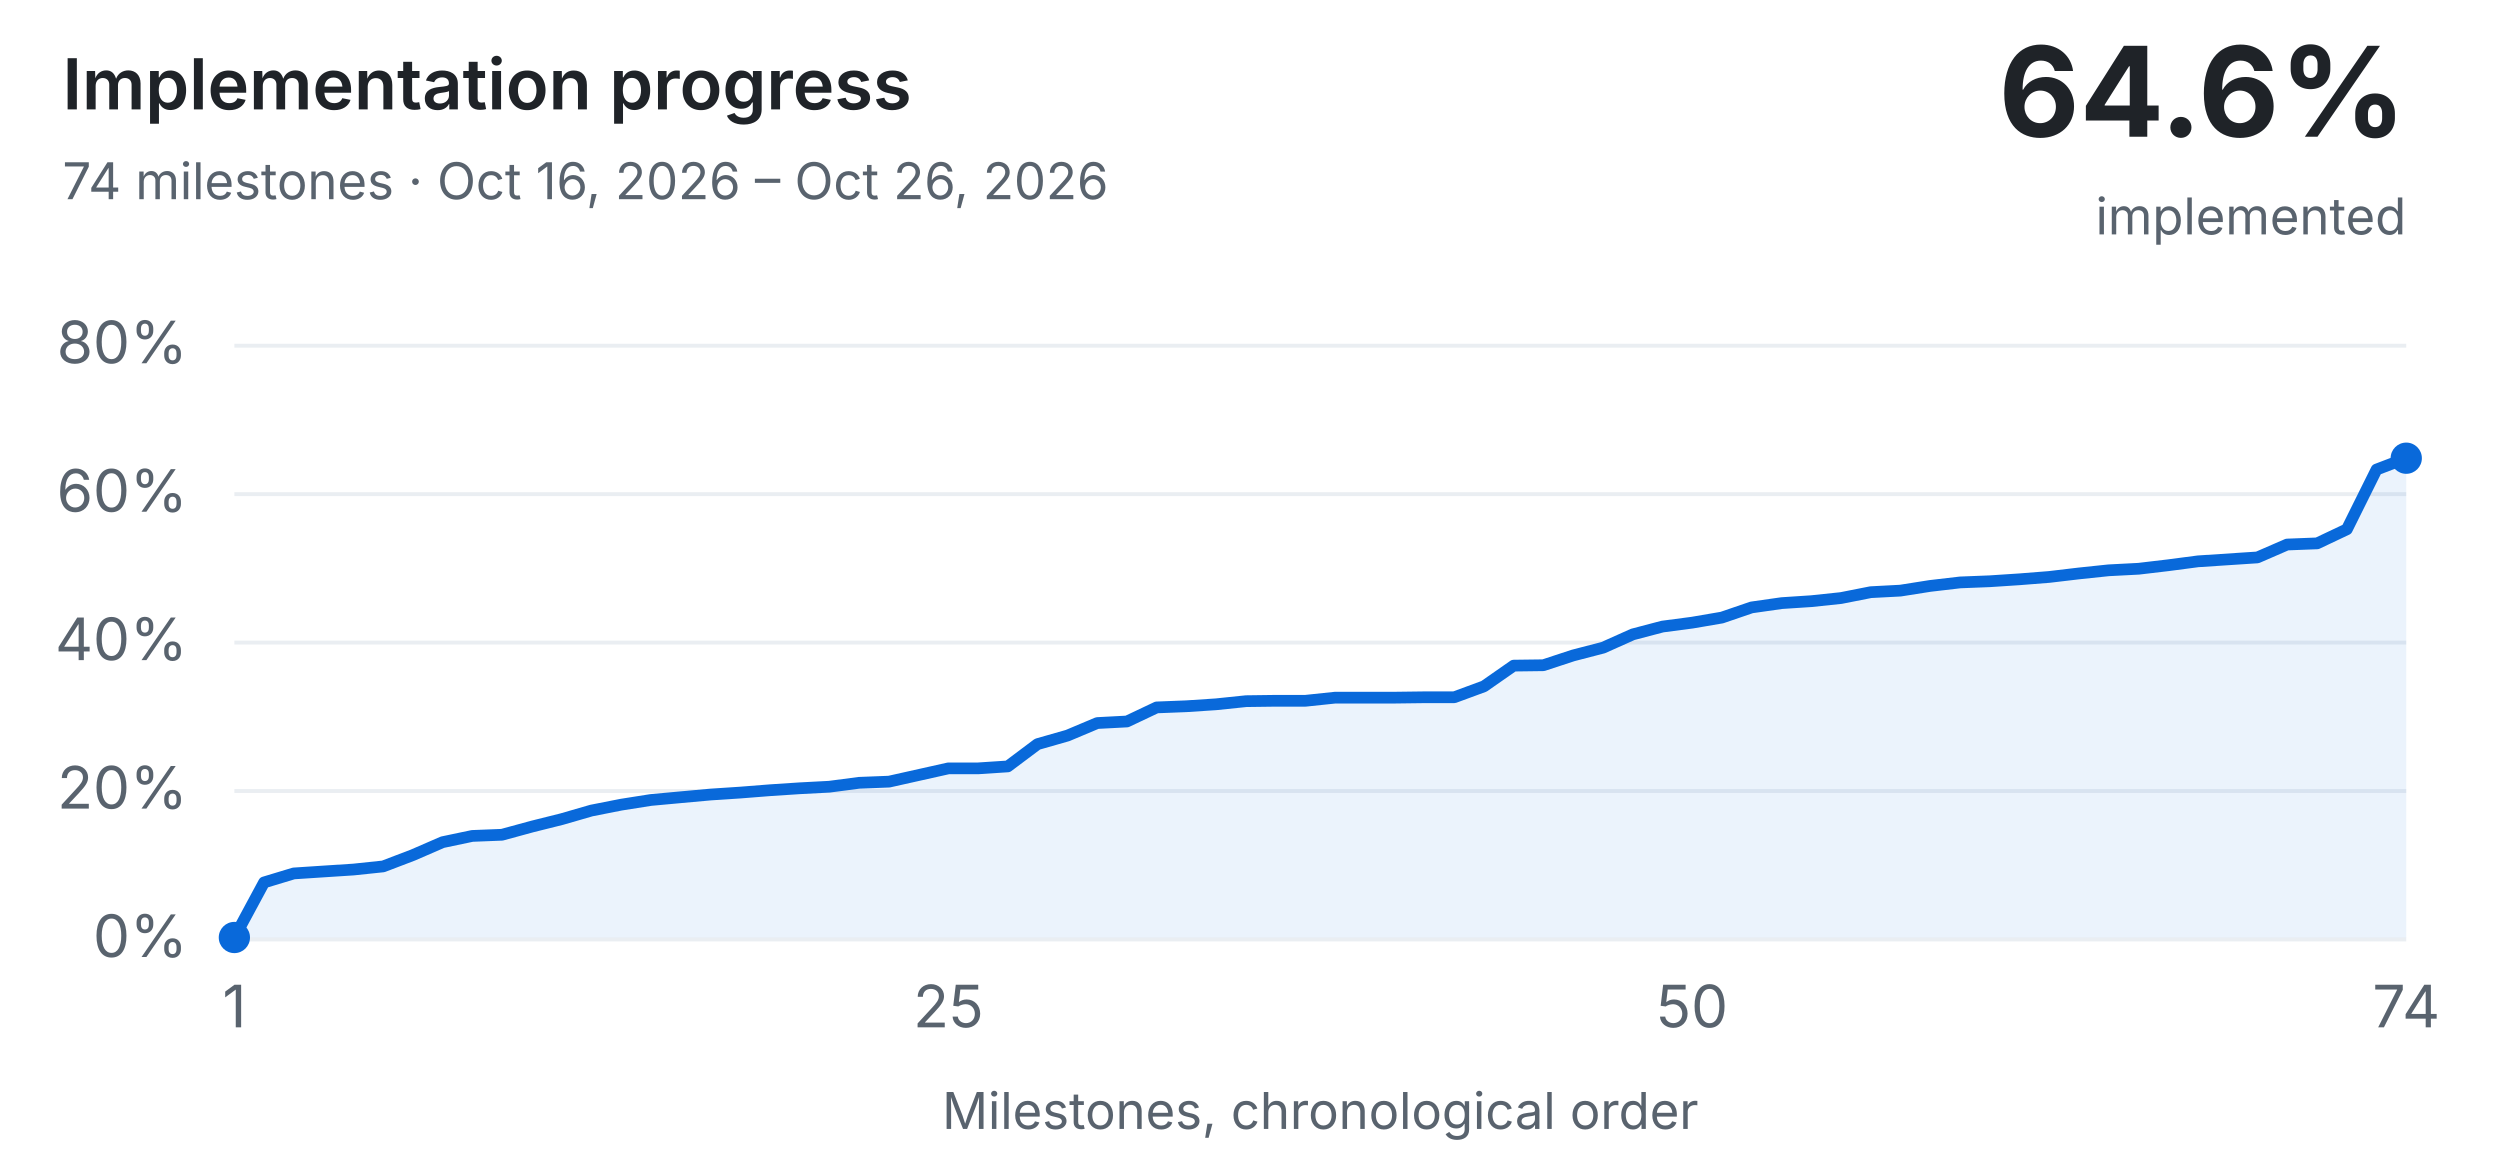
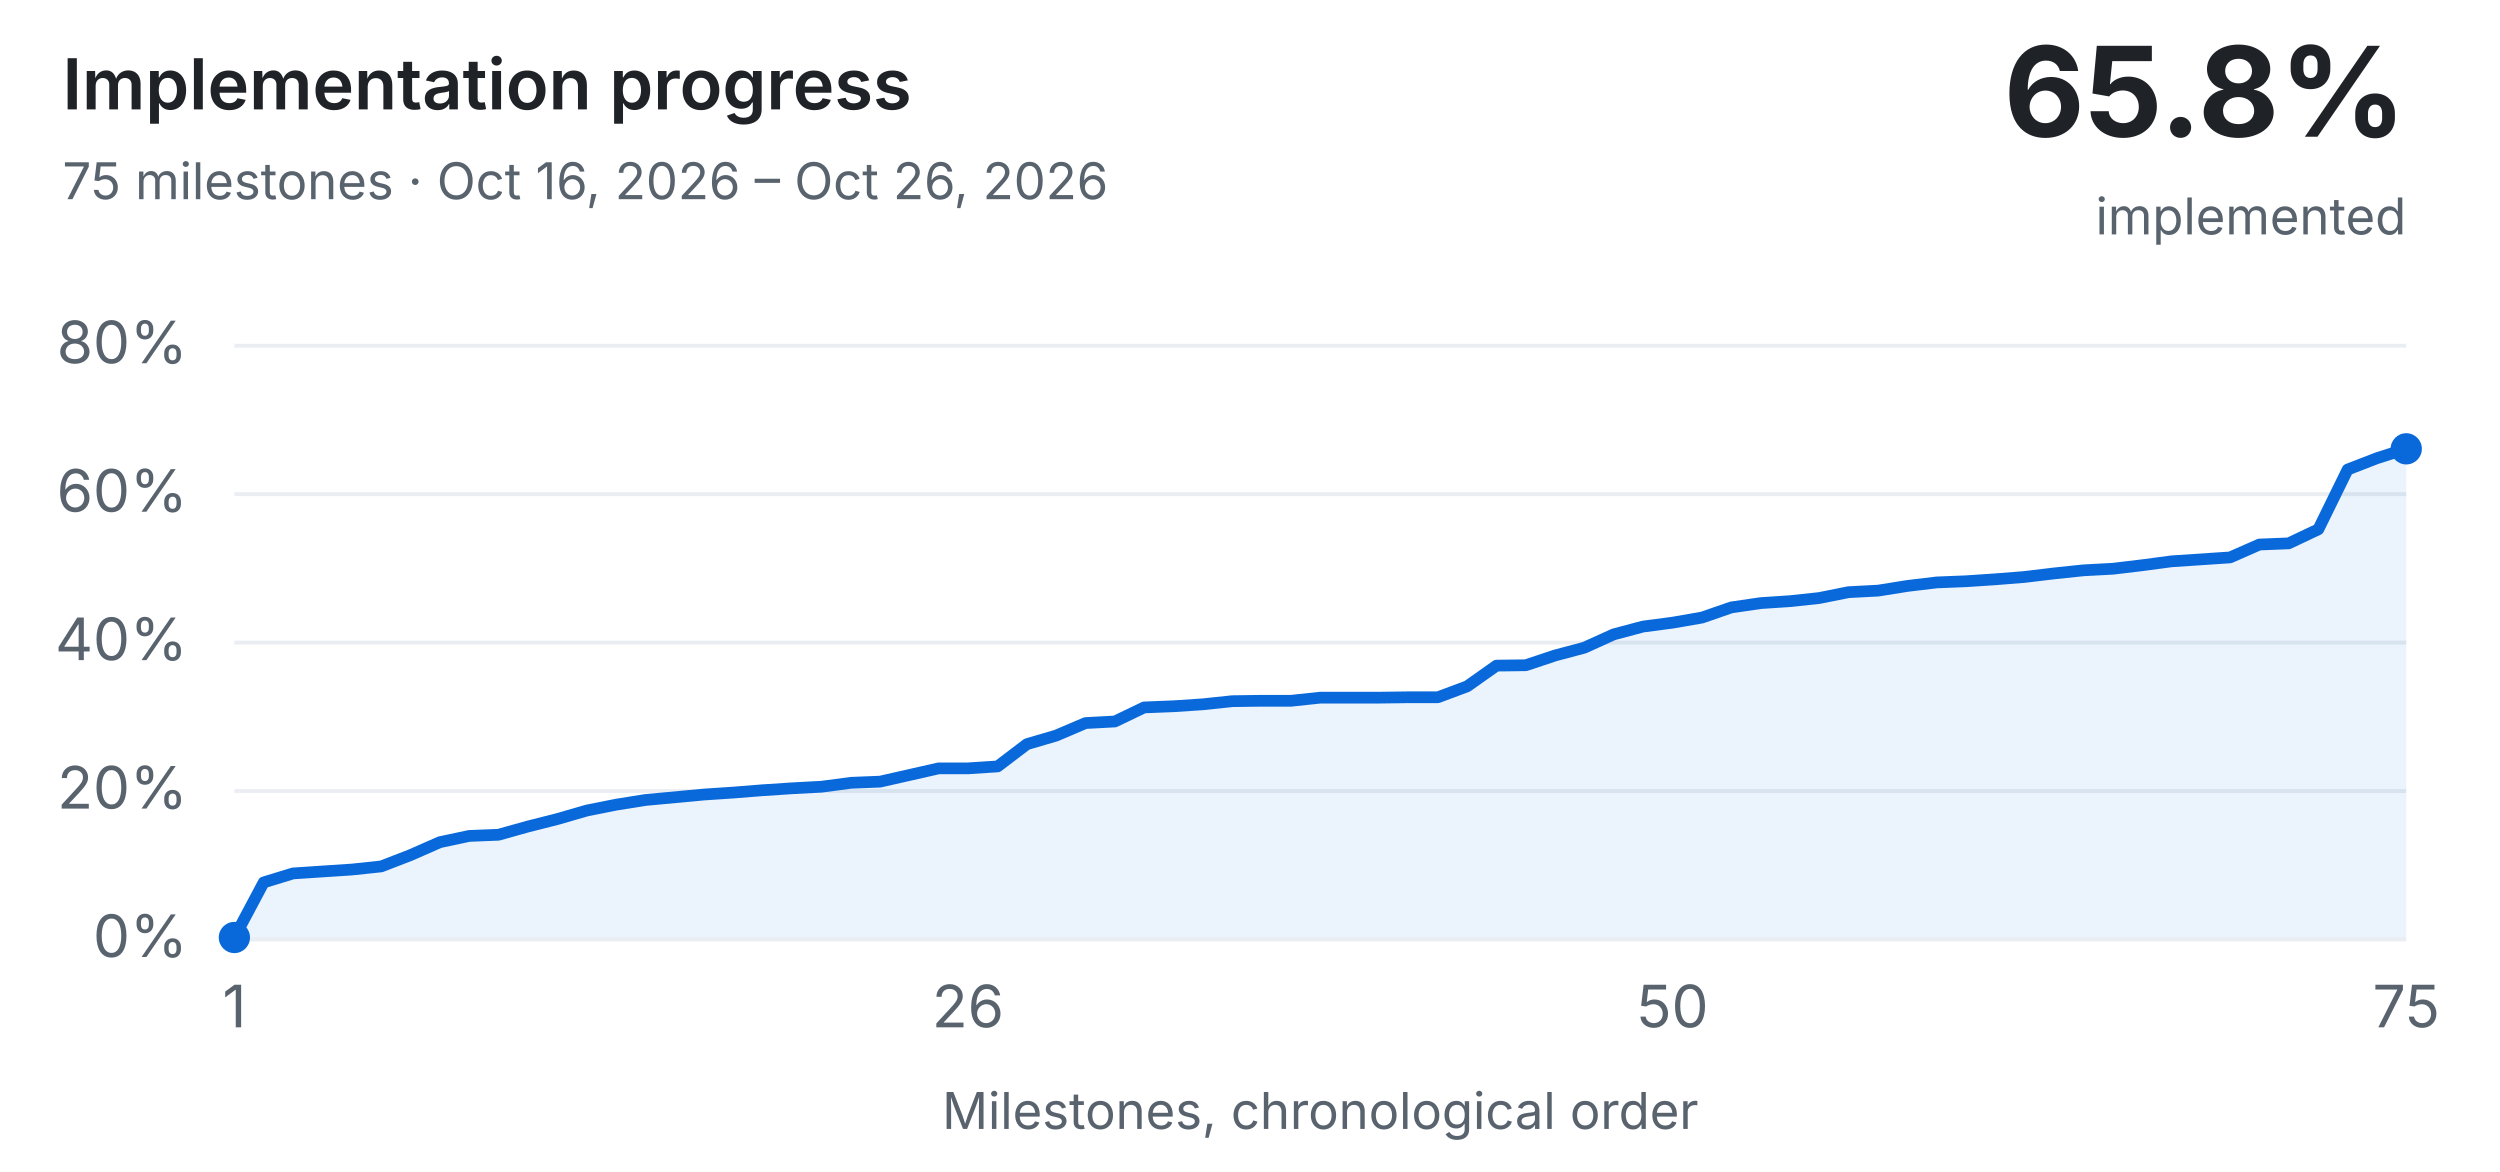
<svg xmlns="http://www.w3.org/2000/svg" width="640" height="300" viewBox="0 0 640 300" role="img" aria-labelledby="history-title history-description">
  <style>text{font:13px system-ui,-apple-system,Segoe UI,sans-serif;fill:#1f2328}.dim{fill:#59636e}.bg{fill:#eaeef2}.done{fill:#1a7f37}.part{fill:#d4a72c}.unchecked{fill:#0969da}@media (prefers-color-scheme:dark){text{fill:#e6edf3}.dim{fill:#9198a1}.bg{fill:#30363d}.done{fill:#3fb950}}</style>
  <style>
  .history-heading{font-size:18px;font-weight:600}
  .history-value{font-size:32px;font-weight:650}
  .history-axis{font-size:15px}
  .history-line{fill:none;stroke:#0969da;stroke-width:3;stroke-linecap:round;stroke-linejoin:round}
  .history-point,.history-area{fill:#0969da}
  .history-area{fill-opacity:.08}
  @media (prefers-color-scheme:dark){.history-line{stroke:#58a6ff}.history-point,.history-area{fill:#58a6ff}}
</style>
  <text class="history-heading" x="16" y="28">Implementation progress</text>
-   <text class="dim" x="16" y="51">74 milestones · Oct 16, 2026 – Oct 26, 2026</text>
-   <text class="history-value" x="616" y="35" text-anchor="end">64.6%</text>
+   <text class="dim" x="16" y="51">75 milestones · Oct 16, 2026 – Oct 26, 2026</text>
+   <text class="history-value" x="616" y="35" text-anchor="end">65.8%</text>
  <text class="dim" x="616" y="60" text-anchor="end">implemented</text>
  <rect class="bg" x="60" y="240.0" width="556" height="1" />
  <text class="dim history-axis" x="48" y="245.0" text-anchor="end">0%</text>
  <rect class="bg" x="60" y="202.0" width="556" height="1" />
  <text class="dim history-axis" x="48" y="207.0" text-anchor="end">20%</text>
  <rect class="bg" x="60" y="164.0" width="556" height="1" />
  <text class="dim history-axis" x="48" y="169.0" text-anchor="end">40%</text>
  <rect class="bg" x="60" y="126.0" width="556" height="1" />
  <text class="dim history-axis" x="48" y="131.0" text-anchor="end">60%</text>
  <rect class="bg" x="60" y="88.0" width="556" height="1" />
  <text class="dim history-axis" x="48" y="93.0" text-anchor="end">80%</text>
-   <polygon class="history-area" points="60.0,240 60.0,240.0 67.6,225.9 75.2,223.6 82.8,223.1 90.5,222.6 98.1,221.8 105.7,218.9 113.3,215.6 120.9,214.0 128.5,213.7 136.2,211.6 143.8,209.7 151.4,207.5 159.0,206.0 166.6,204.8 174.2,204.1 181.9,203.4 189.5,202.9 197.1,202.3 204.7,201.8 212.3,201.4 219.9,200.4 227.6,200.1 235.2,198.4 242.8,196.7 250.4,196.7 258.0,196.2 265.6,190.5 273.3,188.3 280.9,185.1 288.5,184.7 296.1,181.1 303.7,180.8 311.3,180.3 319.0,179.5 326.6,179.4 334.2,179.4 341.8,178.6 349.4,178.6 357.0,178.6 364.7,178.5 372.3,178.5 379.9,175.7 387.5,170.4 395.1,170.3 402.7,167.8 410.4,165.8 418.0,162.4 425.6,160.4 433.2,159.4 440.8,158.1 448.4,155.5 456.1,154.4 463.7,153.9 471.3,153.1 478.9,151.6 486.5,151.2 494.1,150.0 501.8,149.1 509.4,148.8 517.0,148.3 524.6,147.7 532.2,146.8 539.8,146.0 547.5,145.6 555.1,144.7 562.7,143.7 570.3,143.2 577.9,142.7 585.5,139.4 593.2,139.1 600.8,135.5 608.4,120.2 616.0,117.3 616.0,240" />
-   <polyline class="history-line" points="60.0,240.0 67.6,225.9 75.2,223.6 82.8,223.1 90.5,222.6 98.1,221.8 105.7,218.9 113.3,215.6 120.9,214.0 128.5,213.7 136.2,211.6 143.8,209.7 151.4,207.5 159.0,206.0 166.6,204.8 174.2,204.1 181.9,203.4 189.5,202.9 197.1,202.3 204.7,201.8 212.3,201.4 219.9,200.4 227.6,200.1 235.2,198.4 242.8,196.7 250.4,196.7 258.0,196.2 265.6,190.5 273.3,188.3 280.9,185.1 288.5,184.7 296.1,181.1 303.7,180.8 311.3,180.3 319.0,179.5 326.6,179.4 334.2,179.4 341.8,178.6 349.4,178.6 357.0,178.6 364.7,178.5 372.3,178.5 379.9,175.7 387.5,170.4 395.1,170.3 402.7,167.8 410.4,165.8 418.0,162.4 425.6,160.4 433.2,159.4 440.8,158.1 448.4,155.5 456.1,154.4 463.7,153.9 471.3,153.1 478.9,151.6 486.5,151.2 494.1,150.0 501.8,149.1 509.4,148.8 517.0,148.3 524.6,147.7 532.2,146.8 539.8,146.0 547.5,145.6 555.1,144.7 562.7,143.7 570.3,143.2 577.9,142.7 585.5,139.4 593.2,139.1 600.8,135.5 608.4,120.2 616.0,117.3" />
+   <polygon class="history-area" points="60.0,240 60.0,240.0 67.5,225.9 75.0,223.6 82.5,223.1 90.1,222.6 97.6,221.8 105.1,218.9 112.6,215.6 120.1,214.0 127.6,213.7 135.1,211.6 142.6,209.7 150.2,207.5 157.7,206.0 165.2,204.8 172.7,204.1 180.2,203.4 187.7,202.9 195.2,202.3 202.8,201.8 210.3,201.4 217.8,200.4 225.3,200.1 232.8,198.4 240.3,196.7 247.8,196.7 255.4,196.2 262.9,190.5 270.4,188.3 277.9,185.1 285.4,184.7 292.9,181.1 300.4,180.8 307.9,180.3 315.5,179.5 323.0,179.4 330.5,179.4 338.0,178.6 345.5,178.6 353.0,178.6 360.5,178.5 368.1,178.5 375.6,175.7 383.1,170.4 390.6,170.3 398.1,167.8 405.6,165.8 413.1,162.4 420.6,160.4 428.2,159.4 435.7,158.1 443.2,155.5 450.7,154.4 458.2,153.9 465.7,153.1 473.2,151.6 480.8,151.2 488.3,150.0 495.8,149.1 503.3,148.8 510.8,148.3 518.3,147.7 525.8,146.8 533.4,146.0 540.9,145.6 548.4,144.7 555.9,143.7 563.4,143.2 570.9,142.7 578.4,139.4 585.9,139.1 593.5,135.5 601.0,120.2 608.5,117.3 616.0,114.9 616.0,240" />
+   <polyline class="history-line" points="60.0,240.0 67.5,225.9 75.0,223.6 82.5,223.1 90.1,222.6 97.6,221.8 105.1,218.9 112.6,215.6 120.1,214.0 127.6,213.7 135.1,211.6 142.6,209.7 150.2,207.5 157.7,206.0 165.2,204.8 172.7,204.1 180.2,203.4 187.7,202.9 195.2,202.3 202.8,201.8 210.3,201.4 217.8,200.4 225.3,200.1 232.8,198.4 240.3,196.7 247.8,196.7 255.4,196.2 262.9,190.5 270.4,188.3 277.9,185.1 285.4,184.7 292.9,181.1 300.4,180.8 307.9,180.3 315.5,179.5 323.0,179.4 330.5,179.4 338.0,178.6 345.5,178.6 353.0,178.6 360.5,178.5 368.1,178.5 375.6,175.7 383.1,170.4 390.6,170.3 398.1,167.8 405.6,165.8 413.1,162.4 420.6,160.4 428.2,159.4 435.7,158.1 443.2,155.5 450.7,154.4 458.2,153.9 465.7,153.1 473.2,151.6 480.8,151.2 488.3,150.0 495.8,149.1 503.3,148.8 510.8,148.3 518.3,147.7 525.8,146.8 533.4,146.0 540.9,145.6 548.4,144.7 555.9,143.7 563.4,143.2 570.9,142.7 578.4,139.4 585.9,139.1 593.5,135.5 601.0,120.2 608.5,117.3 616.0,114.9" />
  <circle class="history-point" cx="60.0" cy="240.0" r="4" />
-   <circle fill="transparent" cx="67.6" cy="225.9" r="3" />
-   <circle fill="transparent" cx="75.2" cy="223.6" r="3" />
-   <circle fill="transparent" cx="82.8" cy="223.1" r="3" />
-   <circle fill="transparent" cx="90.5" cy="222.6" r="3" />
-   <circle fill="transparent" cx="98.1" cy="221.8" r="3" />
-   <circle fill="transparent" cx="105.7" cy="218.9" r="3" />
-   <circle fill="transparent" cx="113.3" cy="215.6" r="3" />
-   <circle fill="transparent" cx="120.9" cy="214.0" r="3" />
-   <circle fill="transparent" cx="128.5" cy="213.7" r="3" />
-   <circle fill="transparent" cx="136.2" cy="211.6" r="3" />
-   <circle fill="transparent" cx="143.8" cy="209.7" r="3" />
-   <circle fill="transparent" cx="151.4" cy="207.5" r="3" />
-   <circle fill="transparent" cx="159.0" cy="206.0" r="3" />
-   <circle fill="transparent" cx="166.6" cy="204.8" r="3" />
-   <circle fill="transparent" cx="174.2" cy="204.1" r="3" />
-   <circle fill="transparent" cx="181.9" cy="203.4" r="3" />
-   <circle fill="transparent" cx="189.5" cy="202.9" r="3" />
-   <circle fill="transparent" cx="197.1" cy="202.3" r="3" />
-   <circle fill="transparent" cx="204.7" cy="201.8" r="3" />
-   <circle fill="transparent" cx="212.3" cy="201.4" r="3" />
-   <circle fill="transparent" cx="219.9" cy="200.4" r="3" />
-   <circle fill="transparent" cx="227.6" cy="200.1" r="3" />
-   <circle fill="transparent" cx="235.2" cy="198.4" r="3" />
-   <circle fill="transparent" cx="242.8" cy="196.7" r="3" />
-   <circle fill="transparent" cx="250.4" cy="196.7" r="3" />
-   <circle fill="transparent" cx="258.0" cy="196.2" r="3" />
-   <circle fill="transparent" cx="265.6" cy="190.5" r="3" />
-   <circle fill="transparent" cx="273.3" cy="188.3" r="3" />
-   <circle fill="transparent" cx="280.9" cy="185.1" r="3" />
-   <circle fill="transparent" cx="288.5" cy="184.7" r="3" />
-   <circle fill="transparent" cx="296.1" cy="181.1" r="3" />
-   <circle fill="transparent" cx="303.7" cy="180.8" r="3" />
-   <circle fill="transparent" cx="311.3" cy="180.3" r="3" />
-   <circle fill="transparent" cx="319.0" cy="179.5" r="3" />
-   <circle fill="transparent" cx="326.6" cy="179.4" r="3" />
-   <circle fill="transparent" cx="334.2" cy="179.4" r="3" />
-   <circle fill="transparent" cx="341.8" cy="178.6" r="3" />
-   <circle fill="transparent" cx="349.4" cy="178.6" r="3" />
-   <circle fill="transparent" cx="357.0" cy="178.6" r="3" />
-   <circle fill="transparent" cx="364.7" cy="178.5" r="3" />
-   <circle fill="transparent" cx="372.3" cy="178.5" r="3" />
-   <circle fill="transparent" cx="379.9" cy="175.7" r="3" />
-   <circle fill="transparent" cx="387.5" cy="170.4" r="3" />
-   <circle fill="transparent" cx="395.1" cy="170.3" r="3" />
-   <circle fill="transparent" cx="402.7" cy="167.8" r="3" />
-   <circle fill="transparent" cx="410.4" cy="165.8" r="3" />
-   <circle fill="transparent" cx="418.0" cy="162.4" r="3" />
-   <circle fill="transparent" cx="425.6" cy="160.4" r="3" />
-   <circle fill="transparent" cx="433.2" cy="159.4" r="3" />
-   <circle fill="transparent" cx="440.8" cy="158.1" r="3" />
-   <circle fill="transparent" cx="448.4" cy="155.5" r="3" />
-   <circle fill="transparent" cx="456.1" cy="154.4" r="3" />
-   <circle fill="transparent" cx="463.7" cy="153.9" r="3" />
-   <circle fill="transparent" cx="471.3" cy="153.1" r="3" />
-   <circle fill="transparent" cx="478.9" cy="151.6" r="3" />
-   <circle fill="transparent" cx="486.5" cy="151.2" r="3" />
-   <circle fill="transparent" cx="494.1" cy="150.0" r="3" />
-   <circle fill="transparent" cx="501.8" cy="149.1" r="3" />
-   <circle fill="transparent" cx="509.4" cy="148.8" r="3" />
-   <circle fill="transparent" cx="517.0" cy="148.3" r="3" />
-   <circle fill="transparent" cx="524.6" cy="147.7" r="3" />
-   <circle fill="transparent" cx="532.2" cy="146.8" r="3" />
-   <circle fill="transparent" cx="539.8" cy="146.0" r="3" />
-   <circle fill="transparent" cx="547.5" cy="145.6" r="3" />
-   <circle fill="transparent" cx="555.1" cy="144.7" r="3" />
-   <circle fill="transparent" cx="562.7" cy="143.7" r="3" />
-   <circle fill="transparent" cx="570.3" cy="143.2" r="3" />
-   <circle fill="transparent" cx="577.9" cy="142.7" r="3" />
-   <circle fill="transparent" cx="585.5" cy="139.4" r="3" />
-   <circle fill="transparent" cx="593.2" cy="139.1" r="3" />
-   <circle fill="transparent" cx="600.8" cy="135.5" r="3" />
-   <circle fill="transparent" cx="608.4" cy="120.2" r="3" />
-   <circle class="history-point" cx="616.0" cy="117.3" r="4" />
+   <circle fill="transparent" cx="67.5" cy="225.9" r="3" />
+   <circle fill="transparent" cx="75.0" cy="223.6" r="3" />
+   <circle fill="transparent" cx="82.5" cy="223.1" r="3" />
+   <circle fill="transparent" cx="90.1" cy="222.6" r="3" />
+   <circle fill="transparent" cx="97.6" cy="221.8" r="3" />
+   <circle fill="transparent" cx="105.1" cy="218.9" r="3" />
+   <circle fill="transparent" cx="112.6" cy="215.6" r="3" />
+   <circle fill="transparent" cx="120.1" cy="214.0" r="3" />
+   <circle fill="transparent" cx="127.6" cy="213.7" r="3" />
+   <circle fill="transparent" cx="135.1" cy="211.6" r="3" />
+   <circle fill="transparent" cx="142.6" cy="209.7" r="3" />
+   <circle fill="transparent" cx="150.2" cy="207.5" r="3" />
+   <circle fill="transparent" cx="157.7" cy="206.0" r="3" />
+   <circle fill="transparent" cx="165.2" cy="204.8" r="3" />
+   <circle fill="transparent" cx="172.7" cy="204.1" r="3" />
+   <circle fill="transparent" cx="180.2" cy="203.4" r="3" />
+   <circle fill="transparent" cx="187.7" cy="202.9" r="3" />
+   <circle fill="transparent" cx="195.2" cy="202.3" r="3" />
+   <circle fill="transparent" cx="202.8" cy="201.8" r="3" />
+   <circle fill="transparent" cx="210.3" cy="201.4" r="3" />
+   <circle fill="transparent" cx="217.8" cy="200.4" r="3" />
+   <circle fill="transparent" cx="225.3" cy="200.1" r="3" />
+   <circle fill="transparent" cx="232.8" cy="198.4" r="3" />
+   <circle fill="transparent" cx="240.3" cy="196.7" r="3" />
+   <circle fill="transparent" cx="247.8" cy="196.7" r="3" />
+   <circle fill="transparent" cx="255.4" cy="196.2" r="3" />
+   <circle fill="transparent" cx="262.9" cy="190.5" r="3" />
+   <circle fill="transparent" cx="270.4" cy="188.3" r="3" />
+   <circle fill="transparent" cx="277.9" cy="185.1" r="3" />
+   <circle fill="transparent" cx="285.4" cy="184.7" r="3" />
+   <circle fill="transparent" cx="292.9" cy="181.1" r="3" />
+   <circle fill="transparent" cx="300.4" cy="180.8" r="3" />
+   <circle fill="transparent" cx="307.9" cy="180.3" r="3" />
+   <circle fill="transparent" cx="315.5" cy="179.5" r="3" />
+   <circle fill="transparent" cx="323.0" cy="179.4" r="3" />
+   <circle fill="transparent" cx="330.5" cy="179.4" r="3" />
+   <circle fill="transparent" cx="338.0" cy="178.6" r="3" />
+   <circle fill="transparent" cx="345.5" cy="178.6" r="3" />
+   <circle fill="transparent" cx="353.0" cy="178.6" r="3" />
+   <circle fill="transparent" cx="360.5" cy="178.5" r="3" />
+   <circle fill="transparent" cx="368.1" cy="178.5" r="3" />
+   <circle fill="transparent" cx="375.6" cy="175.7" r="3" />
+   <circle fill="transparent" cx="383.1" cy="170.4" r="3" />
+   <circle fill="transparent" cx="390.6" cy="170.3" r="3" />
+   <circle fill="transparent" cx="398.1" cy="167.8" r="3" />
+   <circle fill="transparent" cx="405.6" cy="165.8" r="3" />
+   <circle fill="transparent" cx="413.1" cy="162.4" r="3" />
+   <circle fill="transparent" cx="420.6" cy="160.4" r="3" />
+   <circle fill="transparent" cx="428.2" cy="159.4" r="3" />
+   <circle fill="transparent" cx="435.7" cy="158.1" r="3" />
+   <circle fill="transparent" cx="443.2" cy="155.5" r="3" />
+   <circle fill="transparent" cx="450.7" cy="154.4" r="3" />
+   <circle fill="transparent" cx="458.2" cy="153.9" r="3" />
+   <circle fill="transparent" cx="465.7" cy="153.1" r="3" />
+   <circle fill="transparent" cx="473.2" cy="151.6" r="3" />
+   <circle fill="transparent" cx="480.8" cy="151.2" r="3" />
+   <circle fill="transparent" cx="488.3" cy="150.0" r="3" />
+   <circle fill="transparent" cx="495.8" cy="149.1" r="3" />
+   <circle fill="transparent" cx="503.3" cy="148.8" r="3" />
+   <circle fill="transparent" cx="510.8" cy="148.3" r="3" />
+   <circle fill="transparent" cx="518.3" cy="147.7" r="3" />
+   <circle fill="transparent" cx="525.8" cy="146.8" r="3" />
+   <circle fill="transparent" cx="533.4" cy="146.0" r="3" />
+   <circle fill="transparent" cx="540.9" cy="145.6" r="3" />
+   <circle fill="transparent" cx="548.4" cy="144.7" r="3" />
+   <circle fill="transparent" cx="555.9" cy="143.7" r="3" />
+   <circle fill="transparent" cx="563.4" cy="143.2" r="3" />
+   <circle fill="transparent" cx="570.9" cy="142.7" r="3" />
+   <circle fill="transparent" cx="578.4" cy="139.4" r="3" />
+   <circle fill="transparent" cx="585.9" cy="139.1" r="3" />
+   <circle fill="transparent" cx="593.5" cy="135.5" r="3" />
+   <circle fill="transparent" cx="601.0" cy="120.2" r="3" />
+   <circle fill="transparent" cx="608.5" cy="117.3" r="3" />
+   <circle class="history-point" cx="616.0" cy="114.9" r="4" />
  <text class="dim history-axis" x="60.0" y="263" text-anchor="middle">1</text>
-   <text class="dim history-axis" x="242.8" y="263" text-anchor="middle">25</text>
-   <text class="dim history-axis" x="433.2" y="263" text-anchor="middle">50</text>
-   <text class="dim history-axis" x="616.0" y="263" text-anchor="middle">74</text>
+   <text class="dim history-axis" x="247.8" y="263" text-anchor="middle">26</text>
+   <text class="dim history-axis" x="428.2" y="263" text-anchor="middle">50</text>
+   <text class="dim history-axis" x="616.0" y="263" text-anchor="middle">75</text>
  <text class="dim" x="338" y="289" text-anchor="middle">Milestones, chronological order</text>
</svg>
